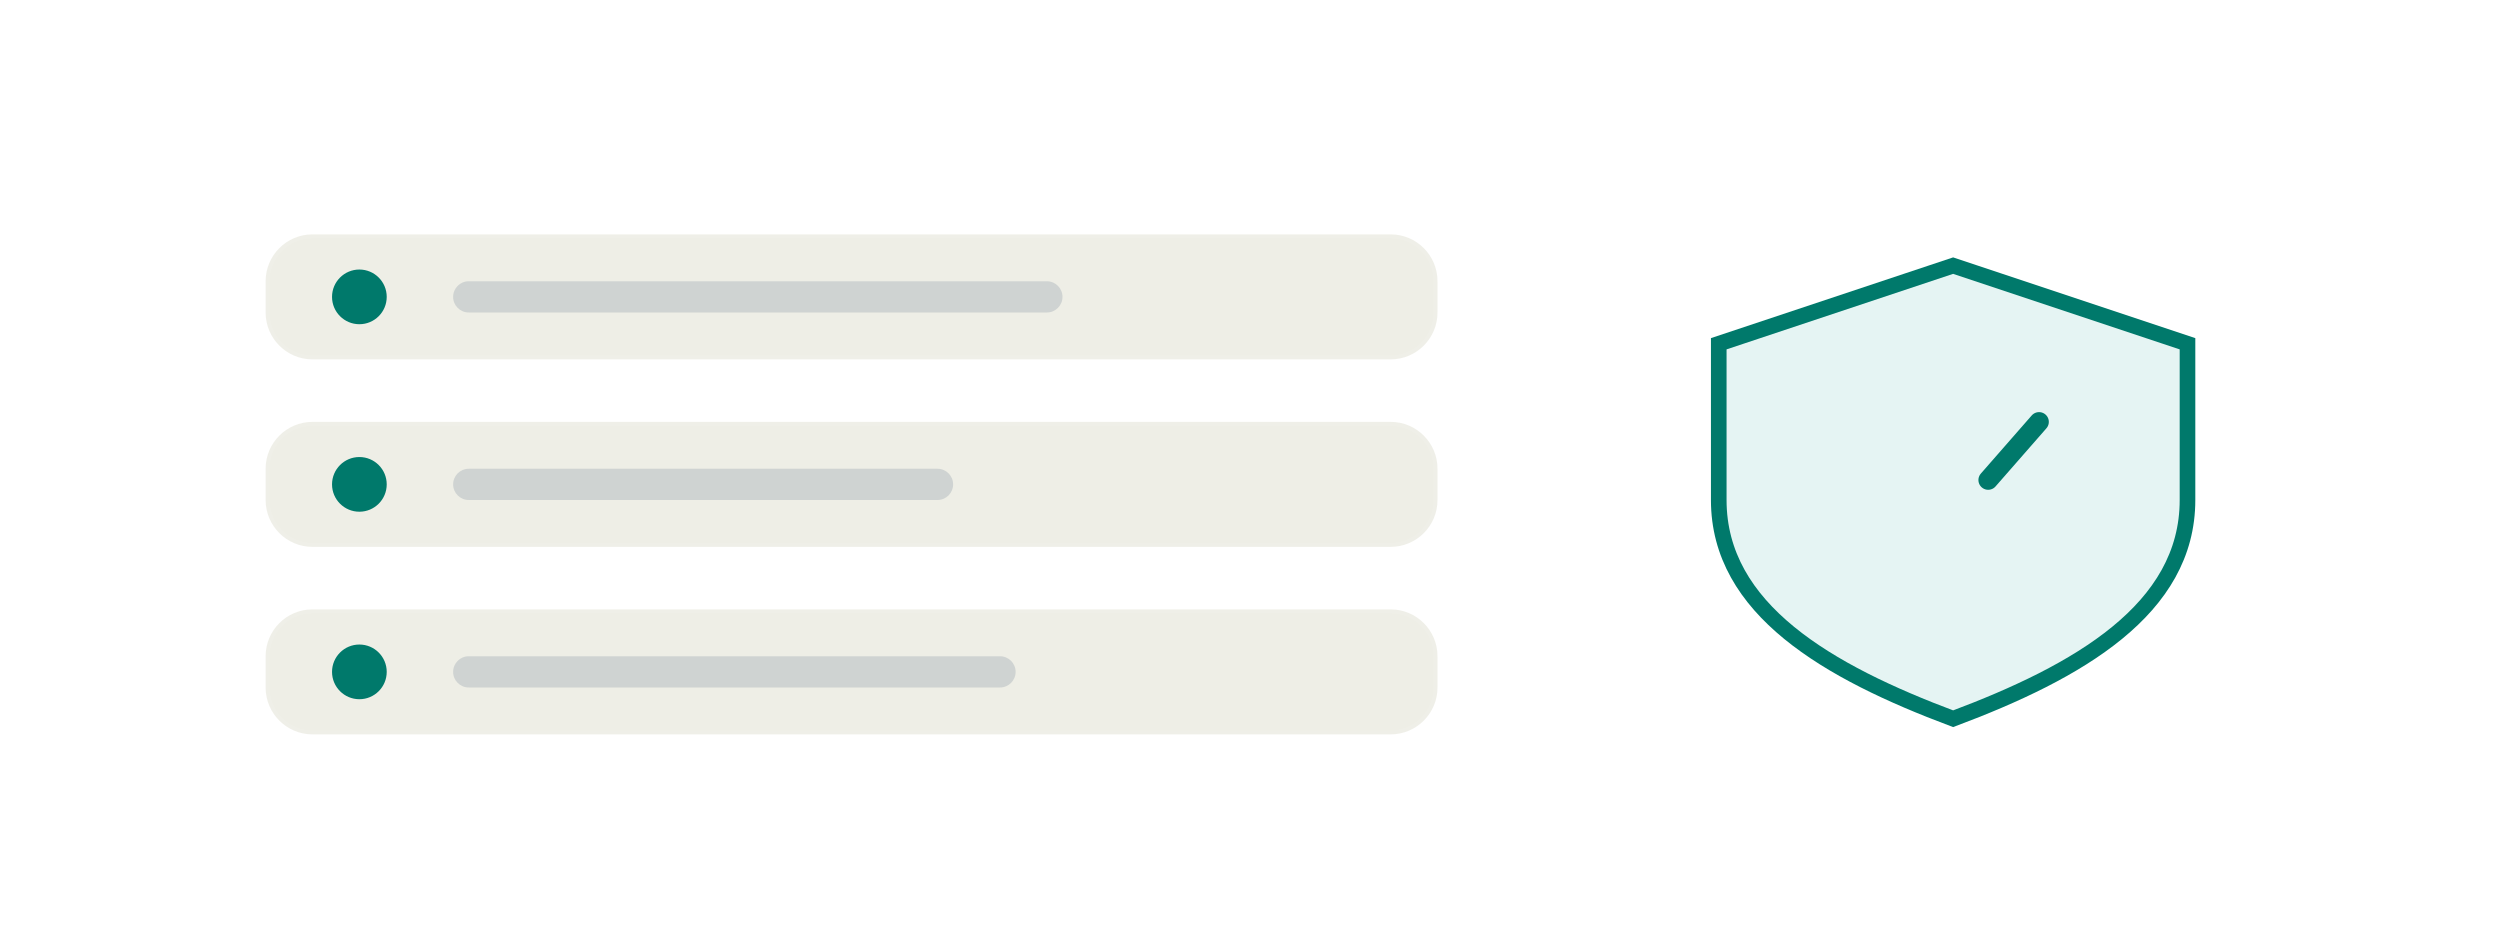
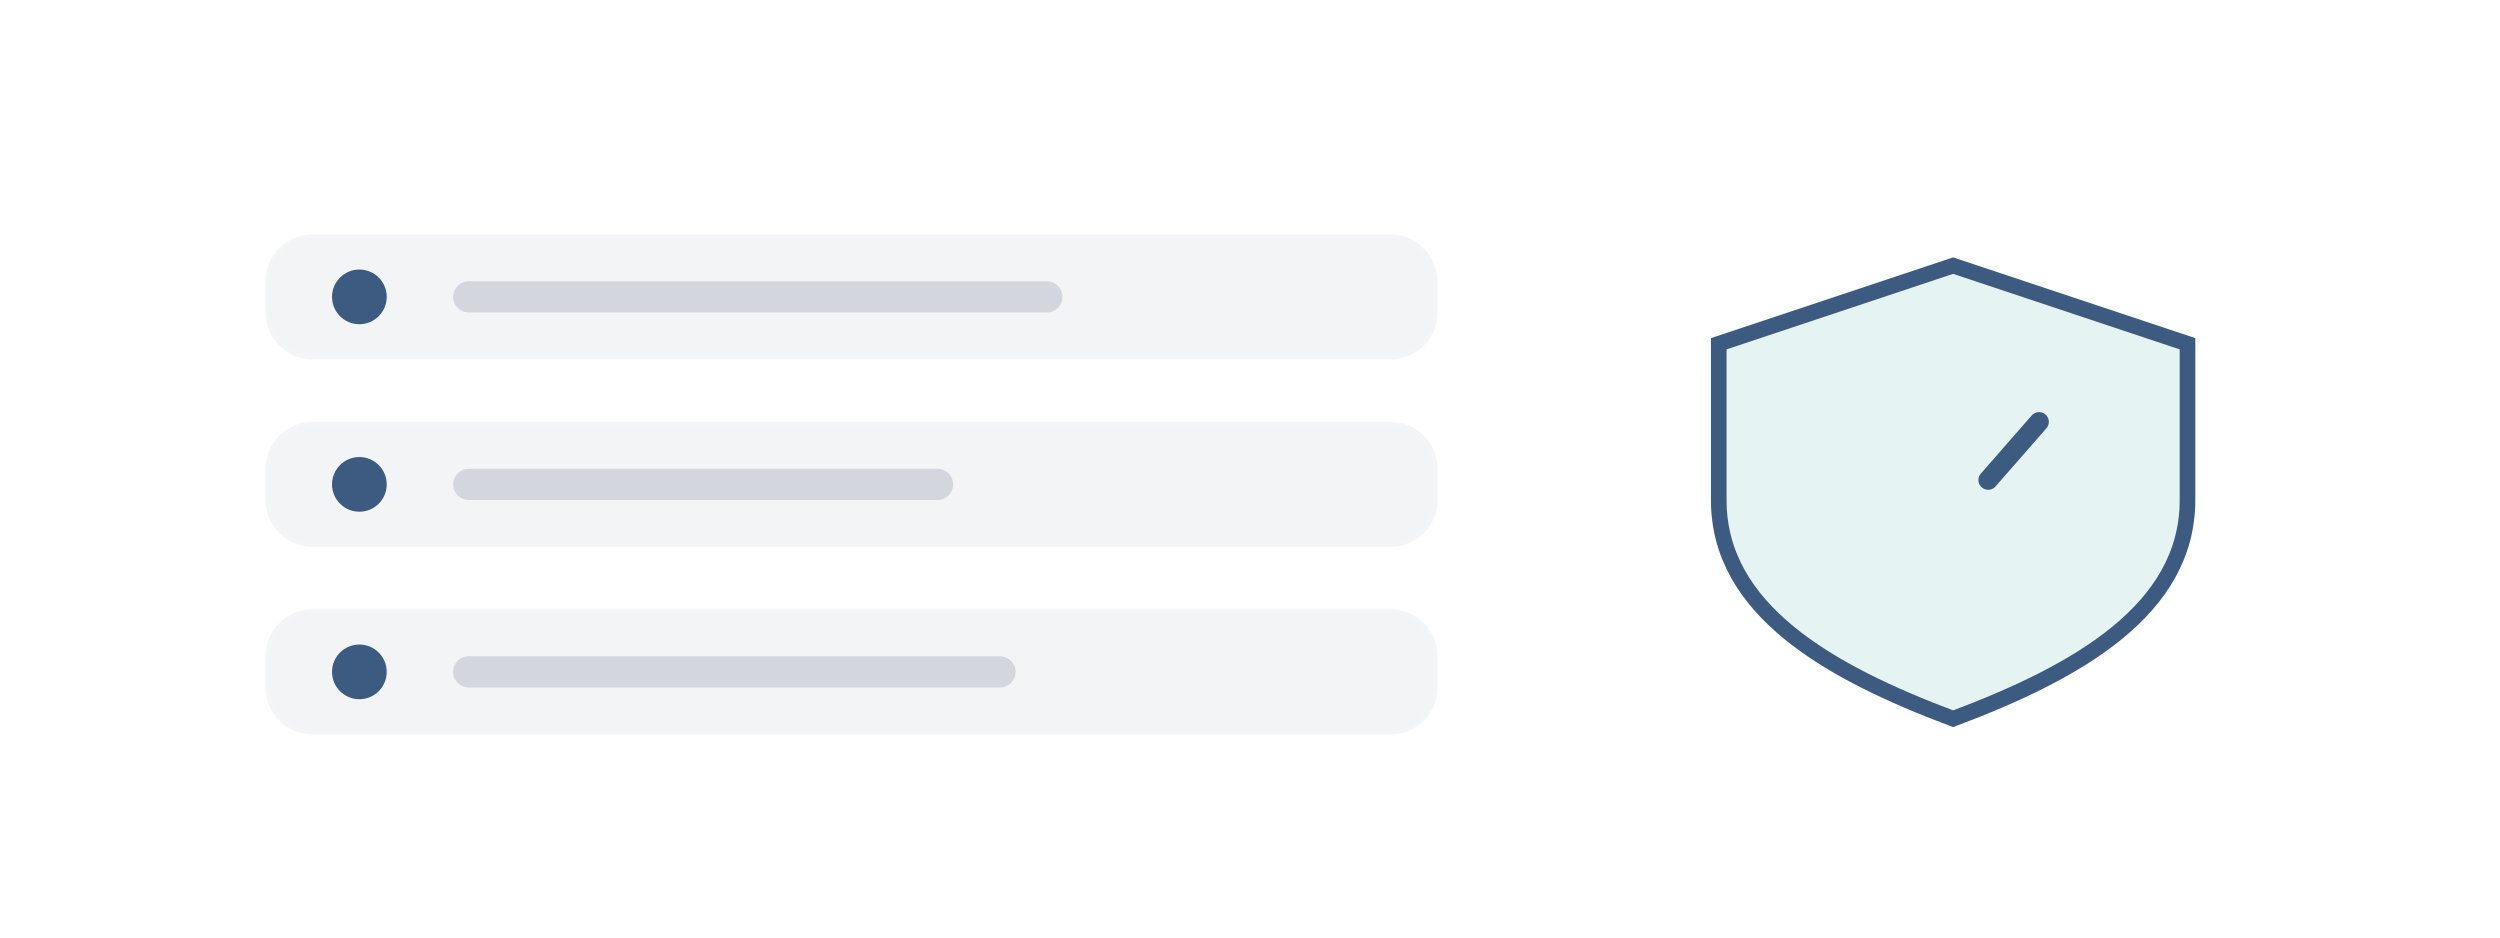
<svg xmlns="http://www.w3.org/2000/svg" viewBox="0 0 320 120" fill="none" role="img" aria-label="Governance plane stacking records and applying a policy shield">
  <style>
    .flRow { will-change: transform, opacity; animation: flRowIn 5s ease-in-out infinite; }
    .flR0 { animation-delay: 0s; } .flR1 { animation-delay: 0.3s; } .flR2 { animation-delay: 0.6s; }
    .flShield { will-change: opacity; animation: flShieldStamp 5s ease-in-out infinite; }
    .flTick { stroke-dasharray: 22; stroke-dashoffset: 22; animation: flTickDraw 5s ease-in-out infinite; }

    @keyframes flRowIn { 0%, 6% { opacity: 0; transform: translateX(-10px); } 24%, 100% { opacity: 1; transform: translateX(0); } }
    @keyframes flShieldStamp { 0%, 26% { opacity: 0; } 42%, 100% { opacity: 1; } }
    @keyframes flTickDraw { 0%, 44% { stroke-dashoffset: 22; } 58%, 100% { stroke-dashoffset: 0; } }

    @media (prefers-reduced-motion: reduce) {
      .flRow { animation: none !important; opacity: 1 !important; transform: none !important; }
      .flShield { animation: none !important; opacity: 1 !important; }
      .flTick { animation: none !important; stroke-dashoffset: 0 !important; }
    }
  </style>
  <g class="flRow flR0">
-     <rect x="34" y="30" width="150" height="16" rx="6" fill="#eeeee6" stroke="rgba(255,255,255,0.08)" stroke-width="1" />
-     <circle cx="46" cy="38" r="3.5" fill="#00796b" />
+     <rect x="34" y="30" width="150" height="16" rx="6" fill="#f3f4f6" stroke="rgba(255,255,255,0.08)" stroke-width="1" />
+     <circle cx="46" cy="38" r="3.5" fill="#3d5a80" />
    <rect x="58" y="36" width="78" height="4" rx="2" fill="rgba(143,155,168,0.32)" />
  </g>
  <g class="flRow flR1">
-     <rect x="34" y="54" width="150" height="16" rx="6" fill="#eeeee6" stroke="rgba(255,255,255,0.08)" stroke-width="1" />
-     <circle cx="46" cy="62" r="3.5" fill="#00796b" />
+     <rect x="34" y="54" width="150" height="16" rx="6" fill="#f3f4f6" stroke="rgba(255,255,255,0.08)" stroke-width="1" />
+     <circle cx="46" cy="62" r="3.5" fill="#3d5a80" />
    <rect x="58" y="60" width="64" height="4" rx="2" fill="rgba(143,155,168,0.32)" />
  </g>
  <g class="flRow flR2">
-     <rect x="34" y="78" width="150" height="16" rx="6" fill="#eeeee6" stroke="rgba(255,255,255,0.08)" stroke-width="1" />
-     <circle cx="46" cy="86" r="3.5" fill="#00796b" />
+     <rect x="34" y="78" width="150" height="16" rx="6" fill="#f3f4f6" stroke="rgba(255,255,255,0.08)" stroke-width="1" />
+     <circle cx="46" cy="86" r="3.5" fill="#3d5a80" />
    <rect x="58" y="84" width="72" height="4" rx="2" fill="rgba(143,155,168,0.32)" />
  </g>
  <g class="flShield">
-     <path d="M250 34 L280 44 L280 64 C280 78 266 86 250 92 C234 86 220 78 220 64 L220 44 Z" fill="rgba(38,166,154,0.12)" stroke="#00796b" stroke-width="2" />
-     <path class="flTick" d="M240 62 l7 8 l14 -16" stroke="#00796b" stroke-width="2.5" fill="none" stroke-linecap="round" stroke-linejoin="round" />
+     <path d="M250 34 L280 44 L280 64 C280 78 266 86 250 92 C234 86 220 78 220 64 L220 44 Z" fill="rgba(38,166,154,0.12)" stroke="#3d5a80" stroke-width="2" />
+     <path class="flTick" d="M240 62 l7 8 l14 -16" stroke="#3d5a80" stroke-width="2.5" fill="none" stroke-linecap="round" stroke-linejoin="round" />
  </g>
</svg>
